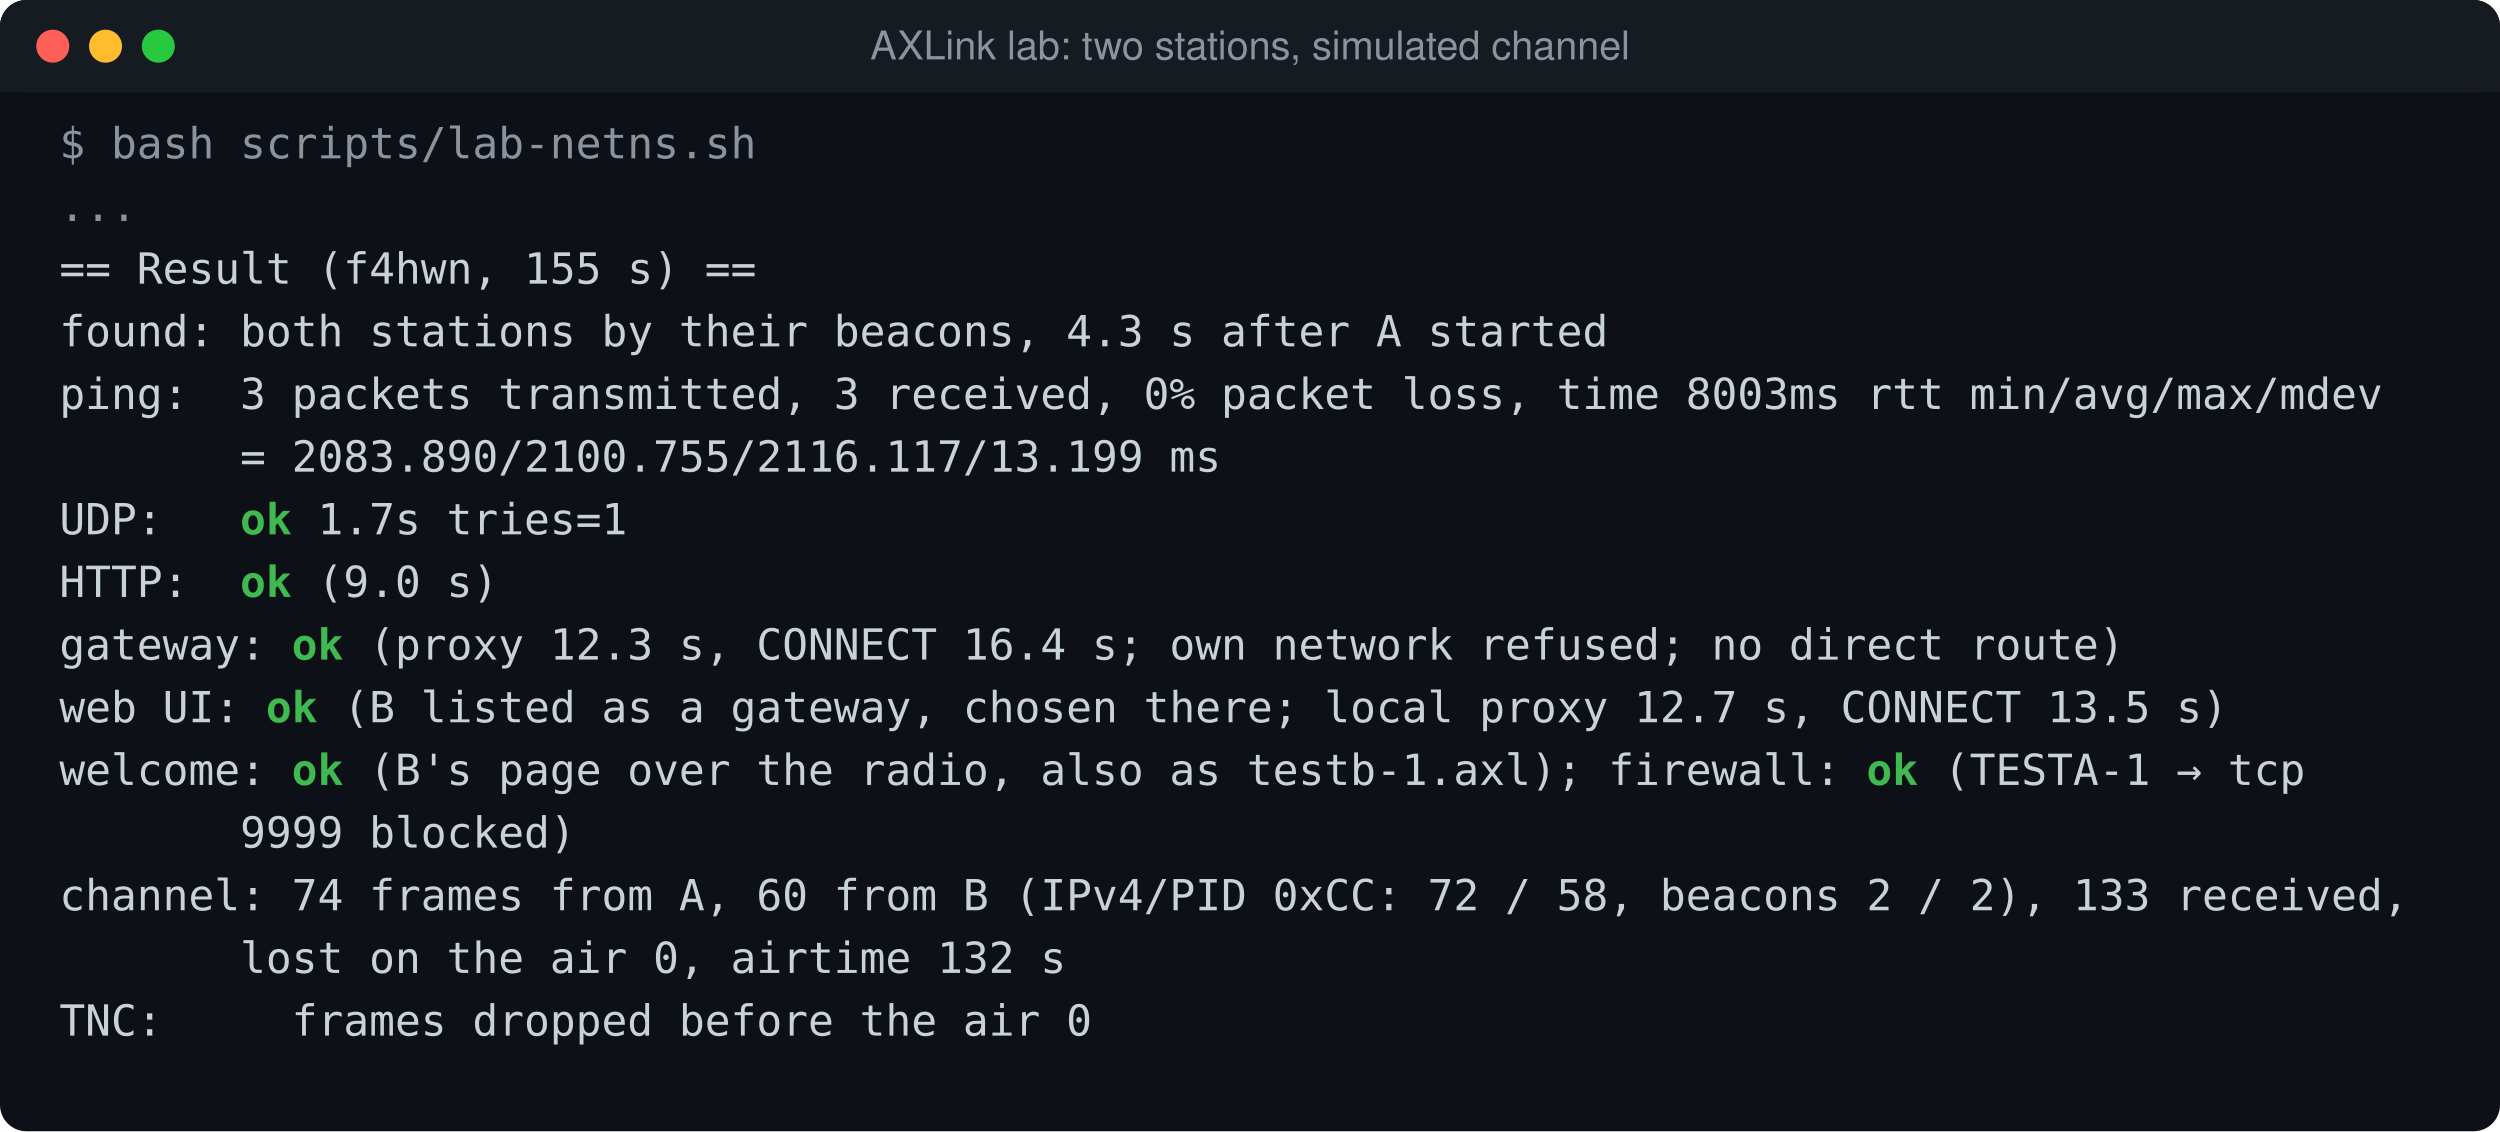
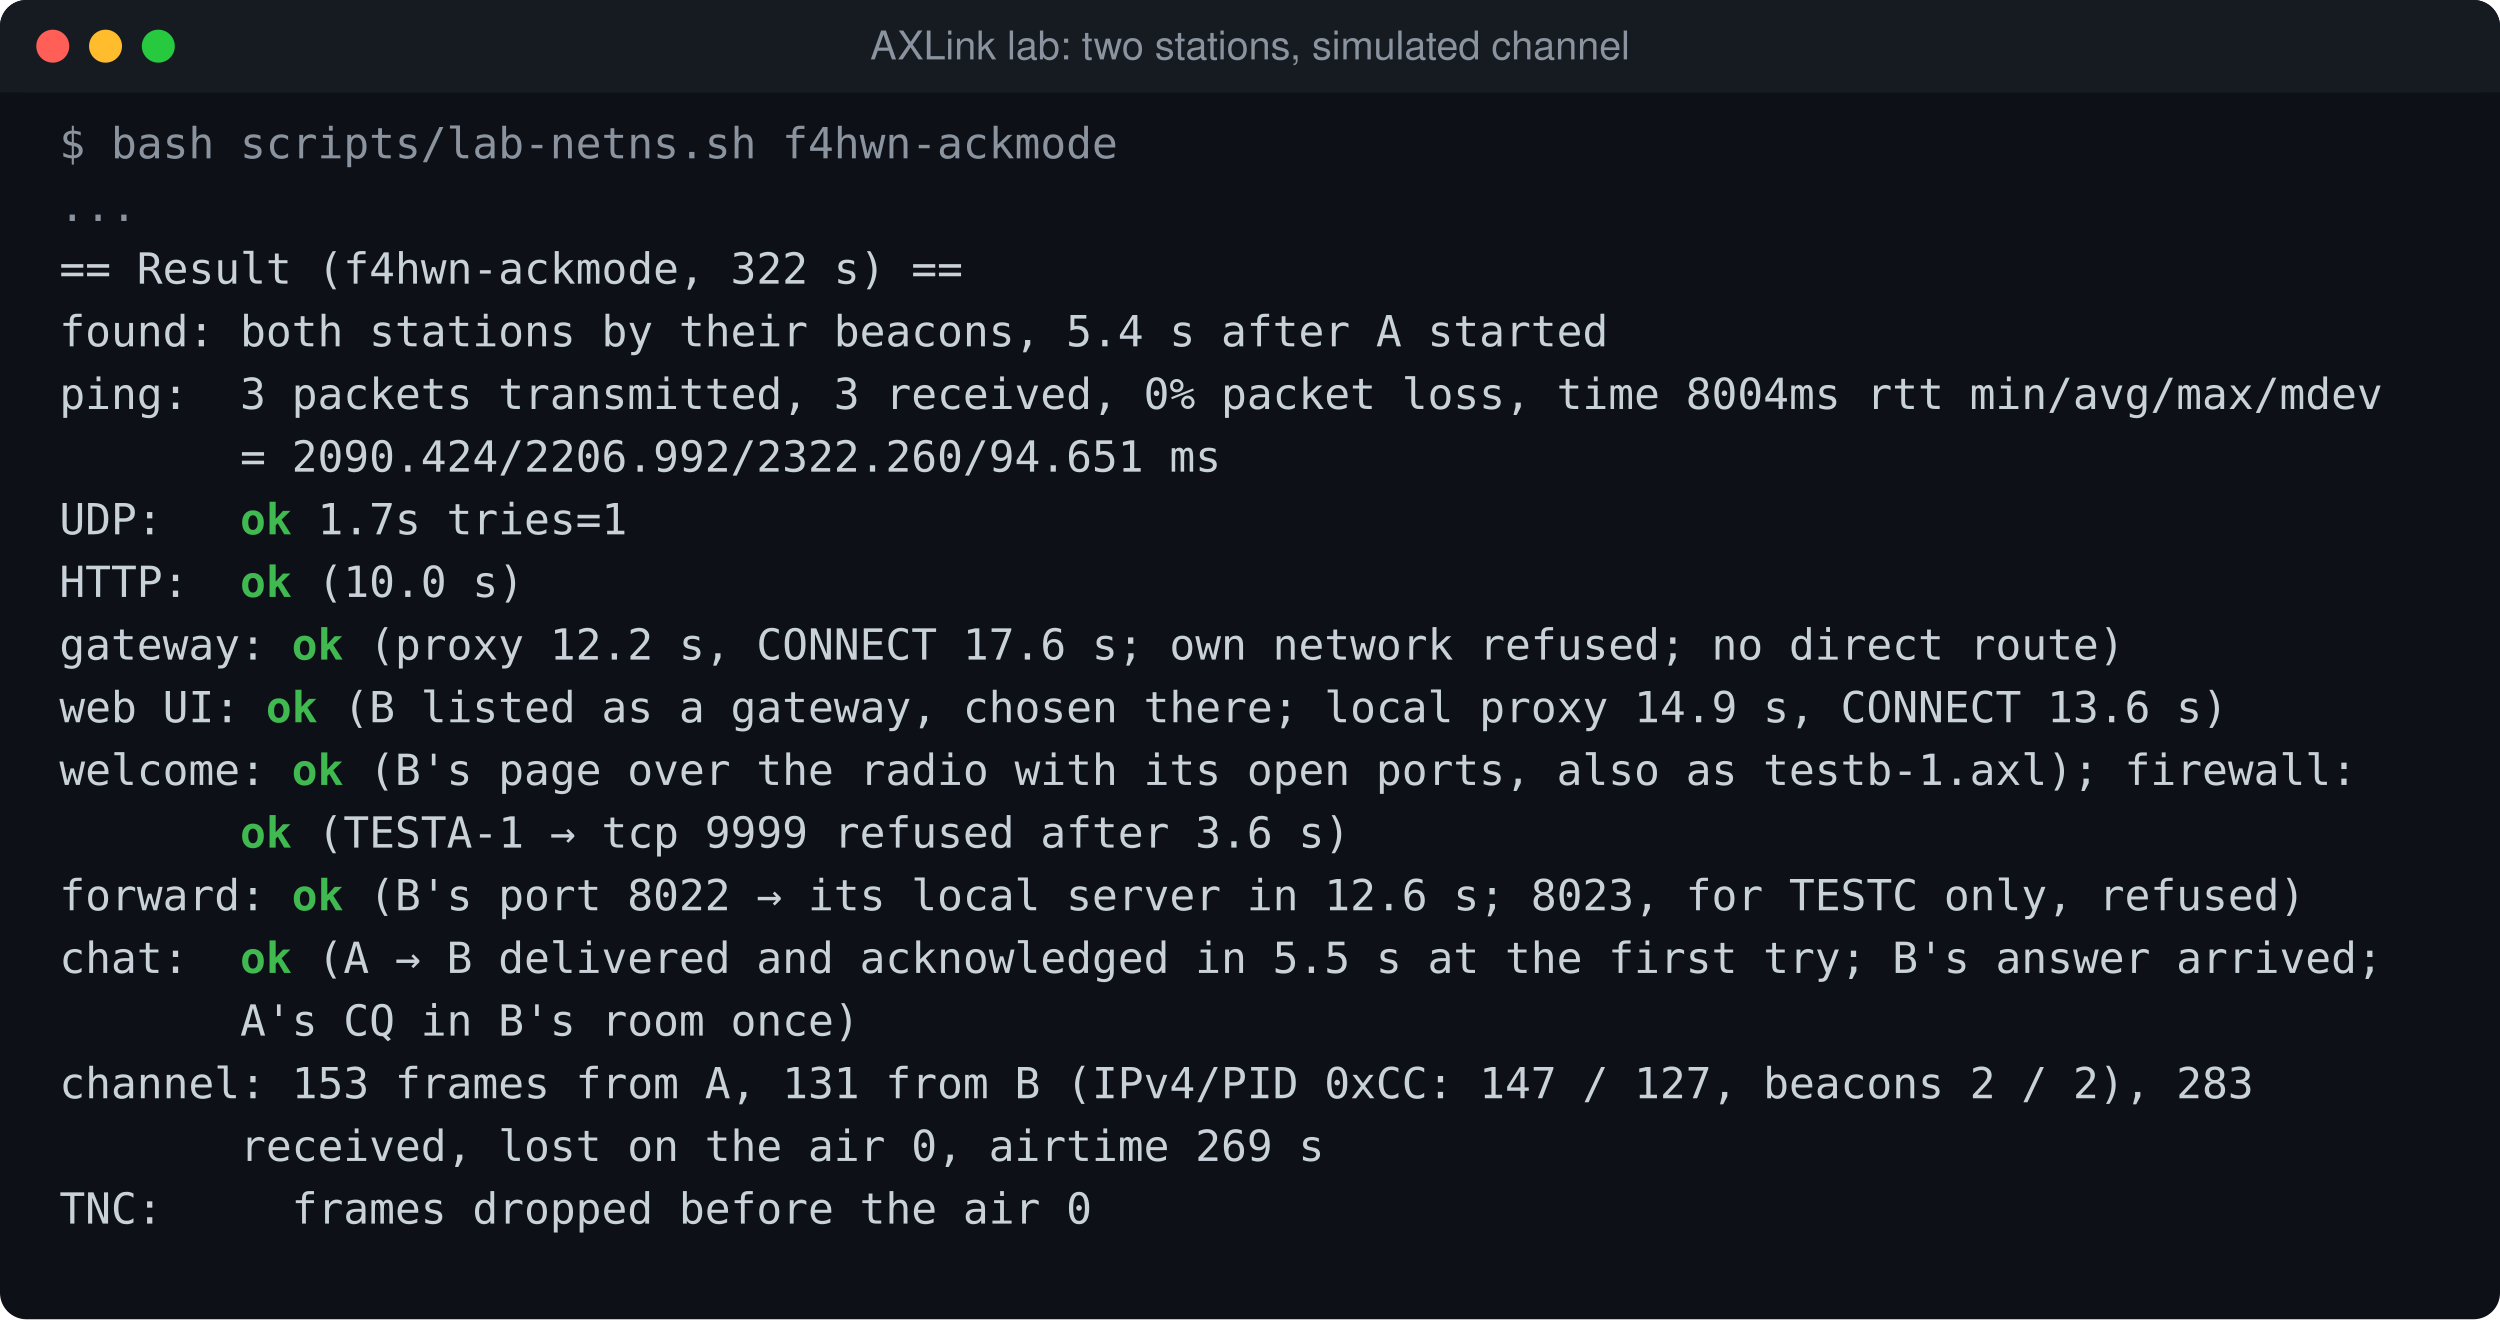
- <svg xmlns="http://www.w3.org/2000/svg" width="758" height="343" viewBox="0 0 758 343">
+ <svg xmlns="http://www.w3.org/2000/svg" width="758" height="400" viewBox="0 0 758 400">
  <rect width="100%" height="100%" rx="8" fill="#0d1117" />
  <rect width="100%" height="28" rx="8" fill="#161b22" />
  <rect y="20" width="100%" height="8" fill="#161b22" />
  <circle cx="16" cy="14" r="5" fill="#ff5f56" />
  <circle cx="32" cy="14" r="5" fill="#ffbd2e" />
  <circle cx="48" cy="14" r="5" fill="#27c93f" />
  <text x="379" y="18" fill="#8b949e" font-family="ui-sans-serif, Helvetica, Arial, sans-serif" font-size="12" text-anchor="middle">AXLink lab: two stations, simulated channel</text>
  <g font-family="ui-monospace, SFMono-Regular, Menlo, Consolas, 'DejaVu Sans Mono', monospace" font-size="13" fill="#c9d1d9" xml:space="preserve">
-     <text x="18" y="48" fill="#8b949e">$ bash scripts/lab-netns.sh</text>
+     <text x="18" y="48" fill="#8b949e">$ bash scripts/lab-netns.sh f4hwn-ackmode</text>
    <text x="18" y="67" fill="#8b949e">...</text>
-     <text x="18" y="86">== Result (f4hwn, 155 s) ==</text>
-     <text x="18" y="105">found: both stations by their beacons, 4.3 s after A started</text>
-     <text x="18" y="124">ping:  3 packets transmitted, 3 received, 0% packet loss, time 8003ms rtt min/avg/max/mdev</text>
-     <text x="18" y="143">       = 2083.890/2100.755/2116.117/13.199 ms</text>
+     <text x="18" y="86">== Result (f4hwn-ackmode, 322 s) ==</text>
+     <text x="18" y="105">found: both stations by their beacons, 5.4 s after A started</text>
+     <text x="18" y="124">ping:  3 packets transmitted, 3 received, 0% packet loss, time 8004ms rtt min/avg/max/mdev</text>
+     <text x="18" y="143">       = 2090.424/2206.992/2322.260/94.651 ms</text>
    <text x="18" y="162">UDP:   <tspan fill="#3fb950" font-weight="bold">ok</tspan> 1.7s tries=1</text>
-     <text x="18" y="181">HTTP:  <tspan fill="#3fb950" font-weight="bold">ok</tspan> (9.0 s)</text>
-     <text x="18" y="200">gateway: <tspan fill="#3fb950" font-weight="bold">ok</tspan> (proxy 12.3 s, CONNECT 16.4 s; own network refused; no direct route)</text>
-     <text x="18" y="219">web UI: <tspan fill="#3fb950" font-weight="bold">ok</tspan> (B listed as a gateway, chosen there; local proxy 12.7 s, CONNECT 13.5 s)</text>
-     <text x="18" y="238">welcome: <tspan fill="#3fb950" font-weight="bold">ok</tspan> (B's page over the radio, also as testb-1.axl); firewall: <tspan fill="#3fb950" font-weight="bold">ok</tspan> (TESTA-1 → tcp</text>
-     <text x="18" y="257">       9999 blocked)</text>
-     <text x="18" y="276">channel: 74 frames from A, 60 from B (IPv4/PID 0xCC: 72 / 58, beacons 2 / 2), 133 received,</text>
-     <text x="18" y="295">       lost on the air 0, airtime 132 s</text>
-     <text x="18" y="314">TNC:     frames dropped before the air 0</text>
+     <text x="18" y="181">HTTP:  <tspan fill="#3fb950" font-weight="bold">ok</tspan> (10.0 s)</text>
+     <text x="18" y="200">gateway: <tspan fill="#3fb950" font-weight="bold">ok</tspan> (proxy 12.2 s, CONNECT 17.6 s; own network refused; no direct route)</text>
+     <text x="18" y="219">web UI: <tspan fill="#3fb950" font-weight="bold">ok</tspan> (B listed as a gateway, chosen there; local proxy 14.9 s, CONNECT 13.6 s)</text>
+     <text x="18" y="238">welcome: <tspan fill="#3fb950" font-weight="bold">ok</tspan> (B's page over the radio with its open ports, also as testb-1.axl); firewall:</text>
+     <text x="18" y="257">
+       <tspan fill="#3fb950" font-weight="bold">ok</tspan> (TESTA-1 → tcp 9999 refused after 3.6 s)</text>
+     <text x="18" y="276">forward: <tspan fill="#3fb950" font-weight="bold">ok</tspan> (B's port 8022 → its local server in 12.6 s; 8023, for TESTC only, refused)</text>
+     <text x="18" y="295">chat:  <tspan fill="#3fb950" font-weight="bold">ok</tspan> (A → B delivered and acknowledged in 5.5 s at the first try; B's answer arrived;</text>
+     <text x="18" y="314">       A's CQ in B's room once)</text>
+     <text x="18" y="333">channel: 153 frames from A, 131 from B (IPv4/PID 0xCC: 147 / 127, beacons 2 / 2), 283</text>
+     <text x="18" y="352">       received, lost on the air 0, airtime 269 s</text>
+     <text x="18" y="371">TNC:     frames dropped before the air 0</text>
  </g>
</svg>
